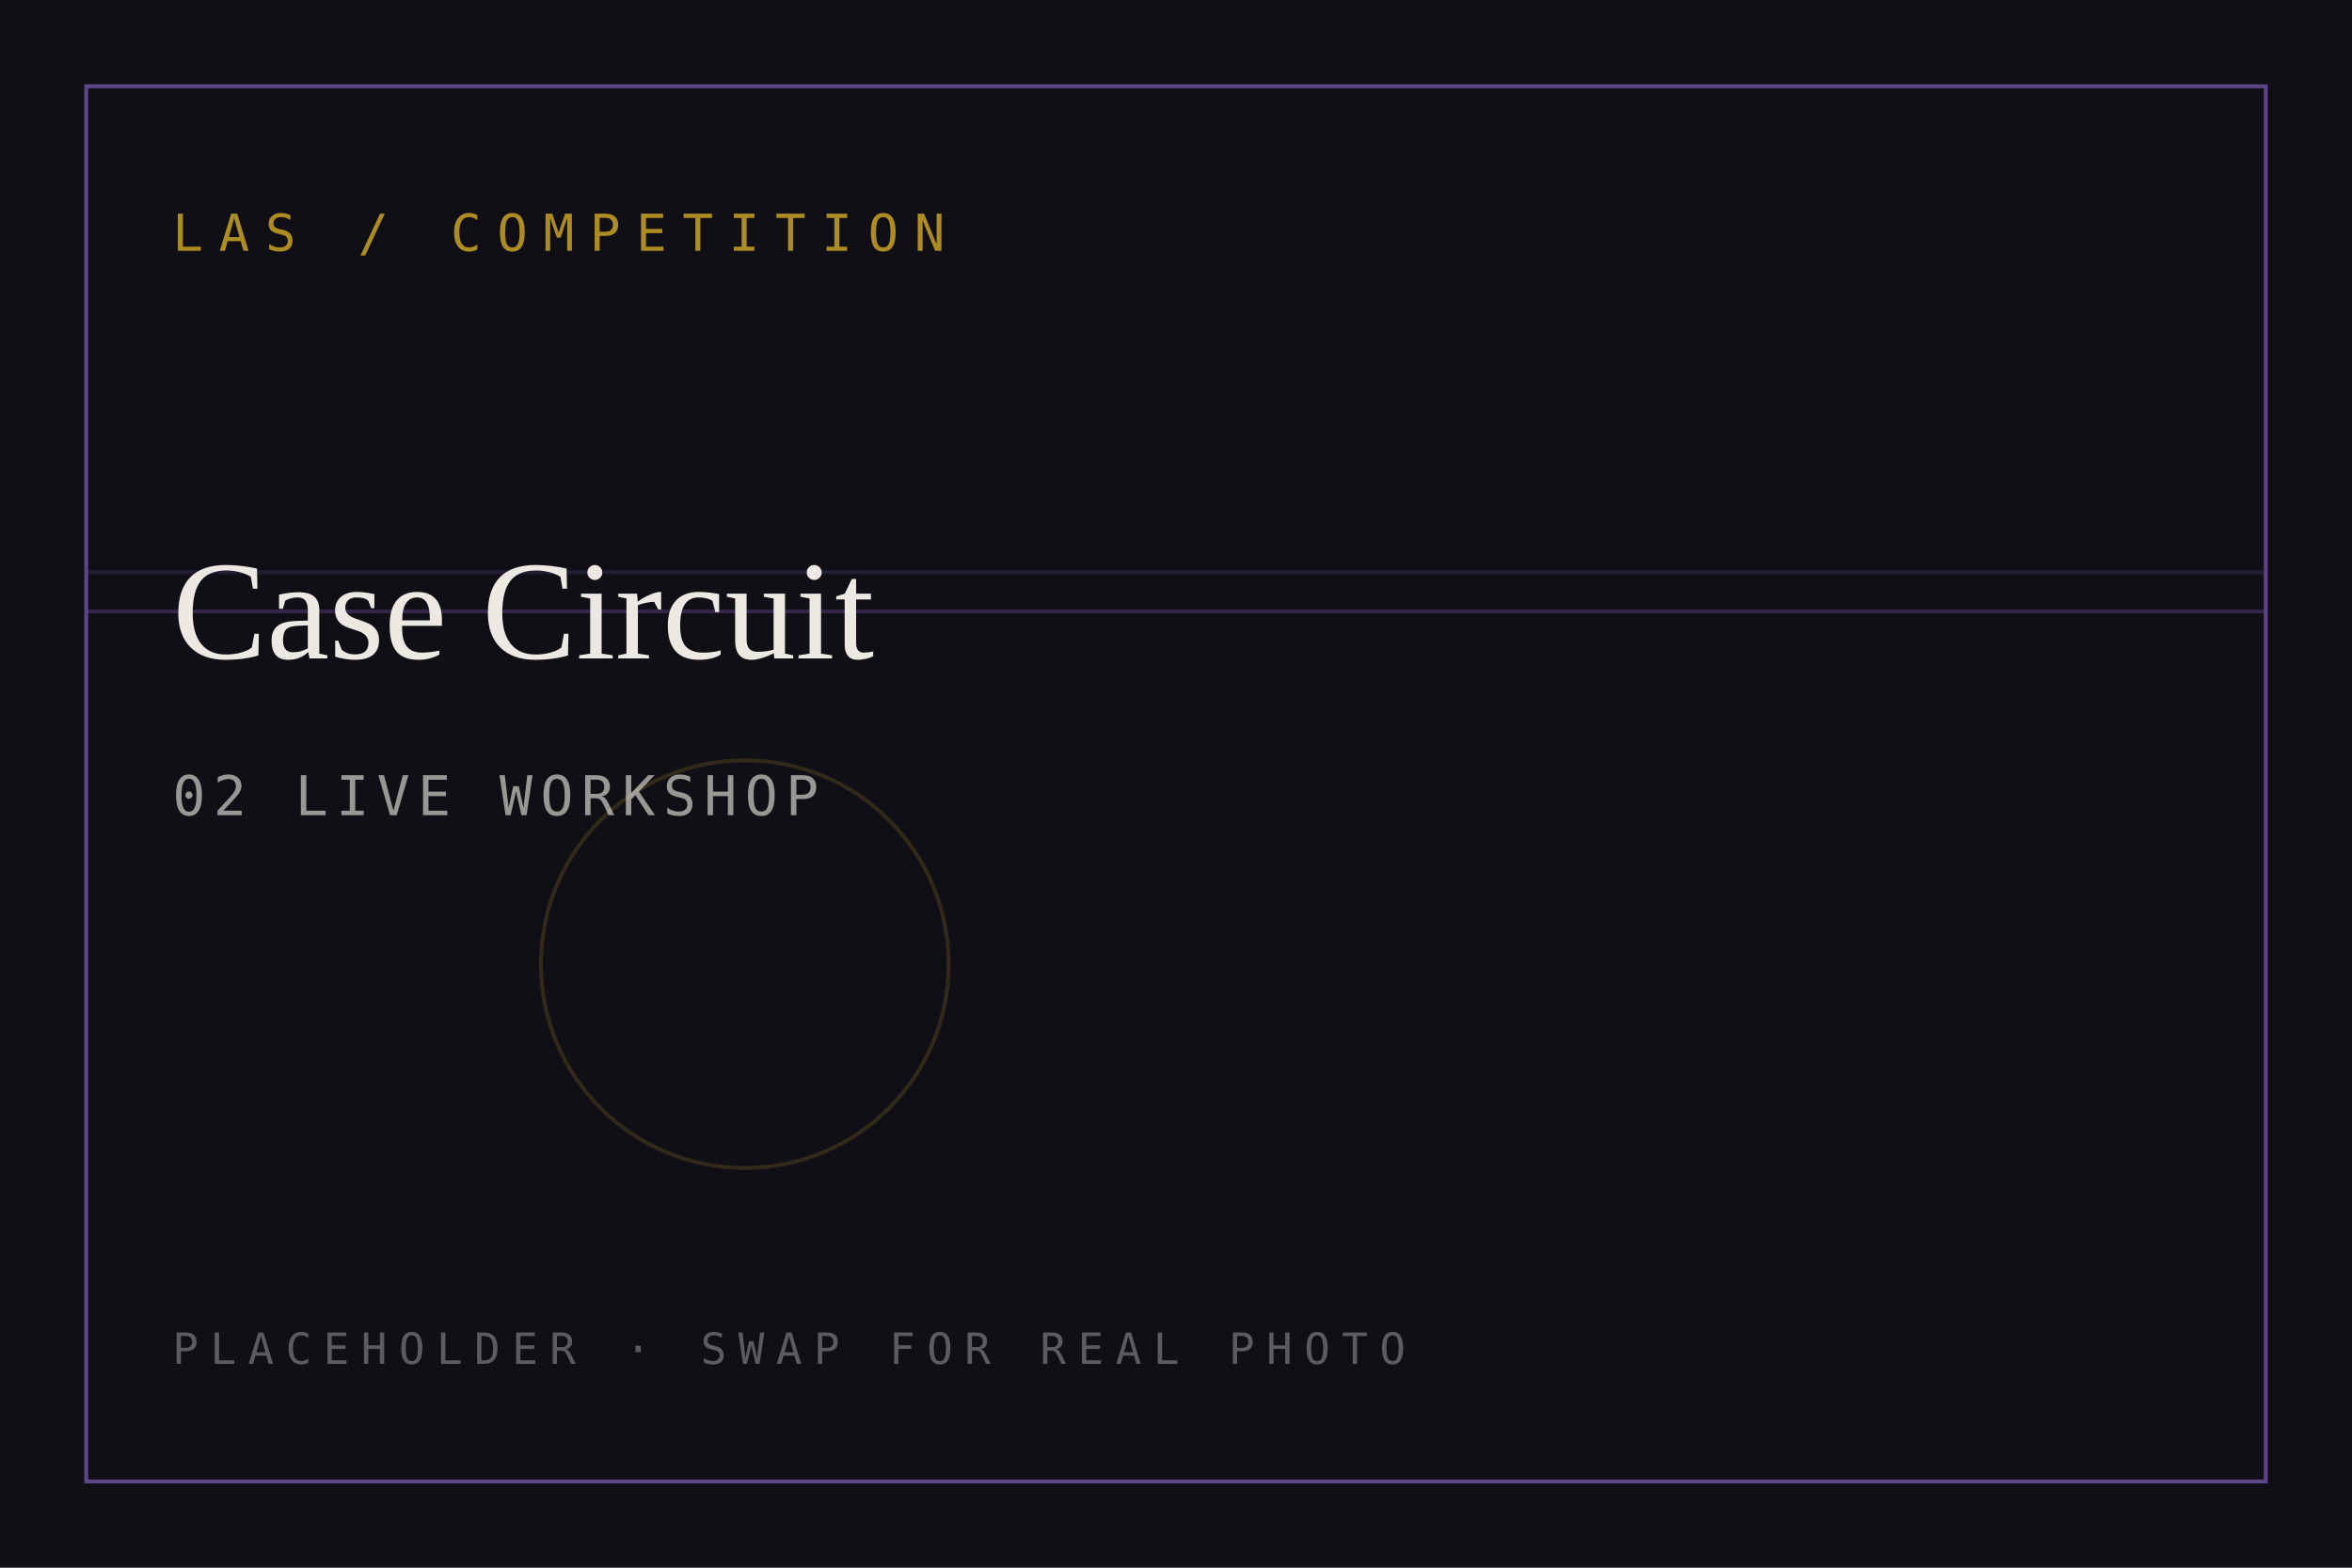
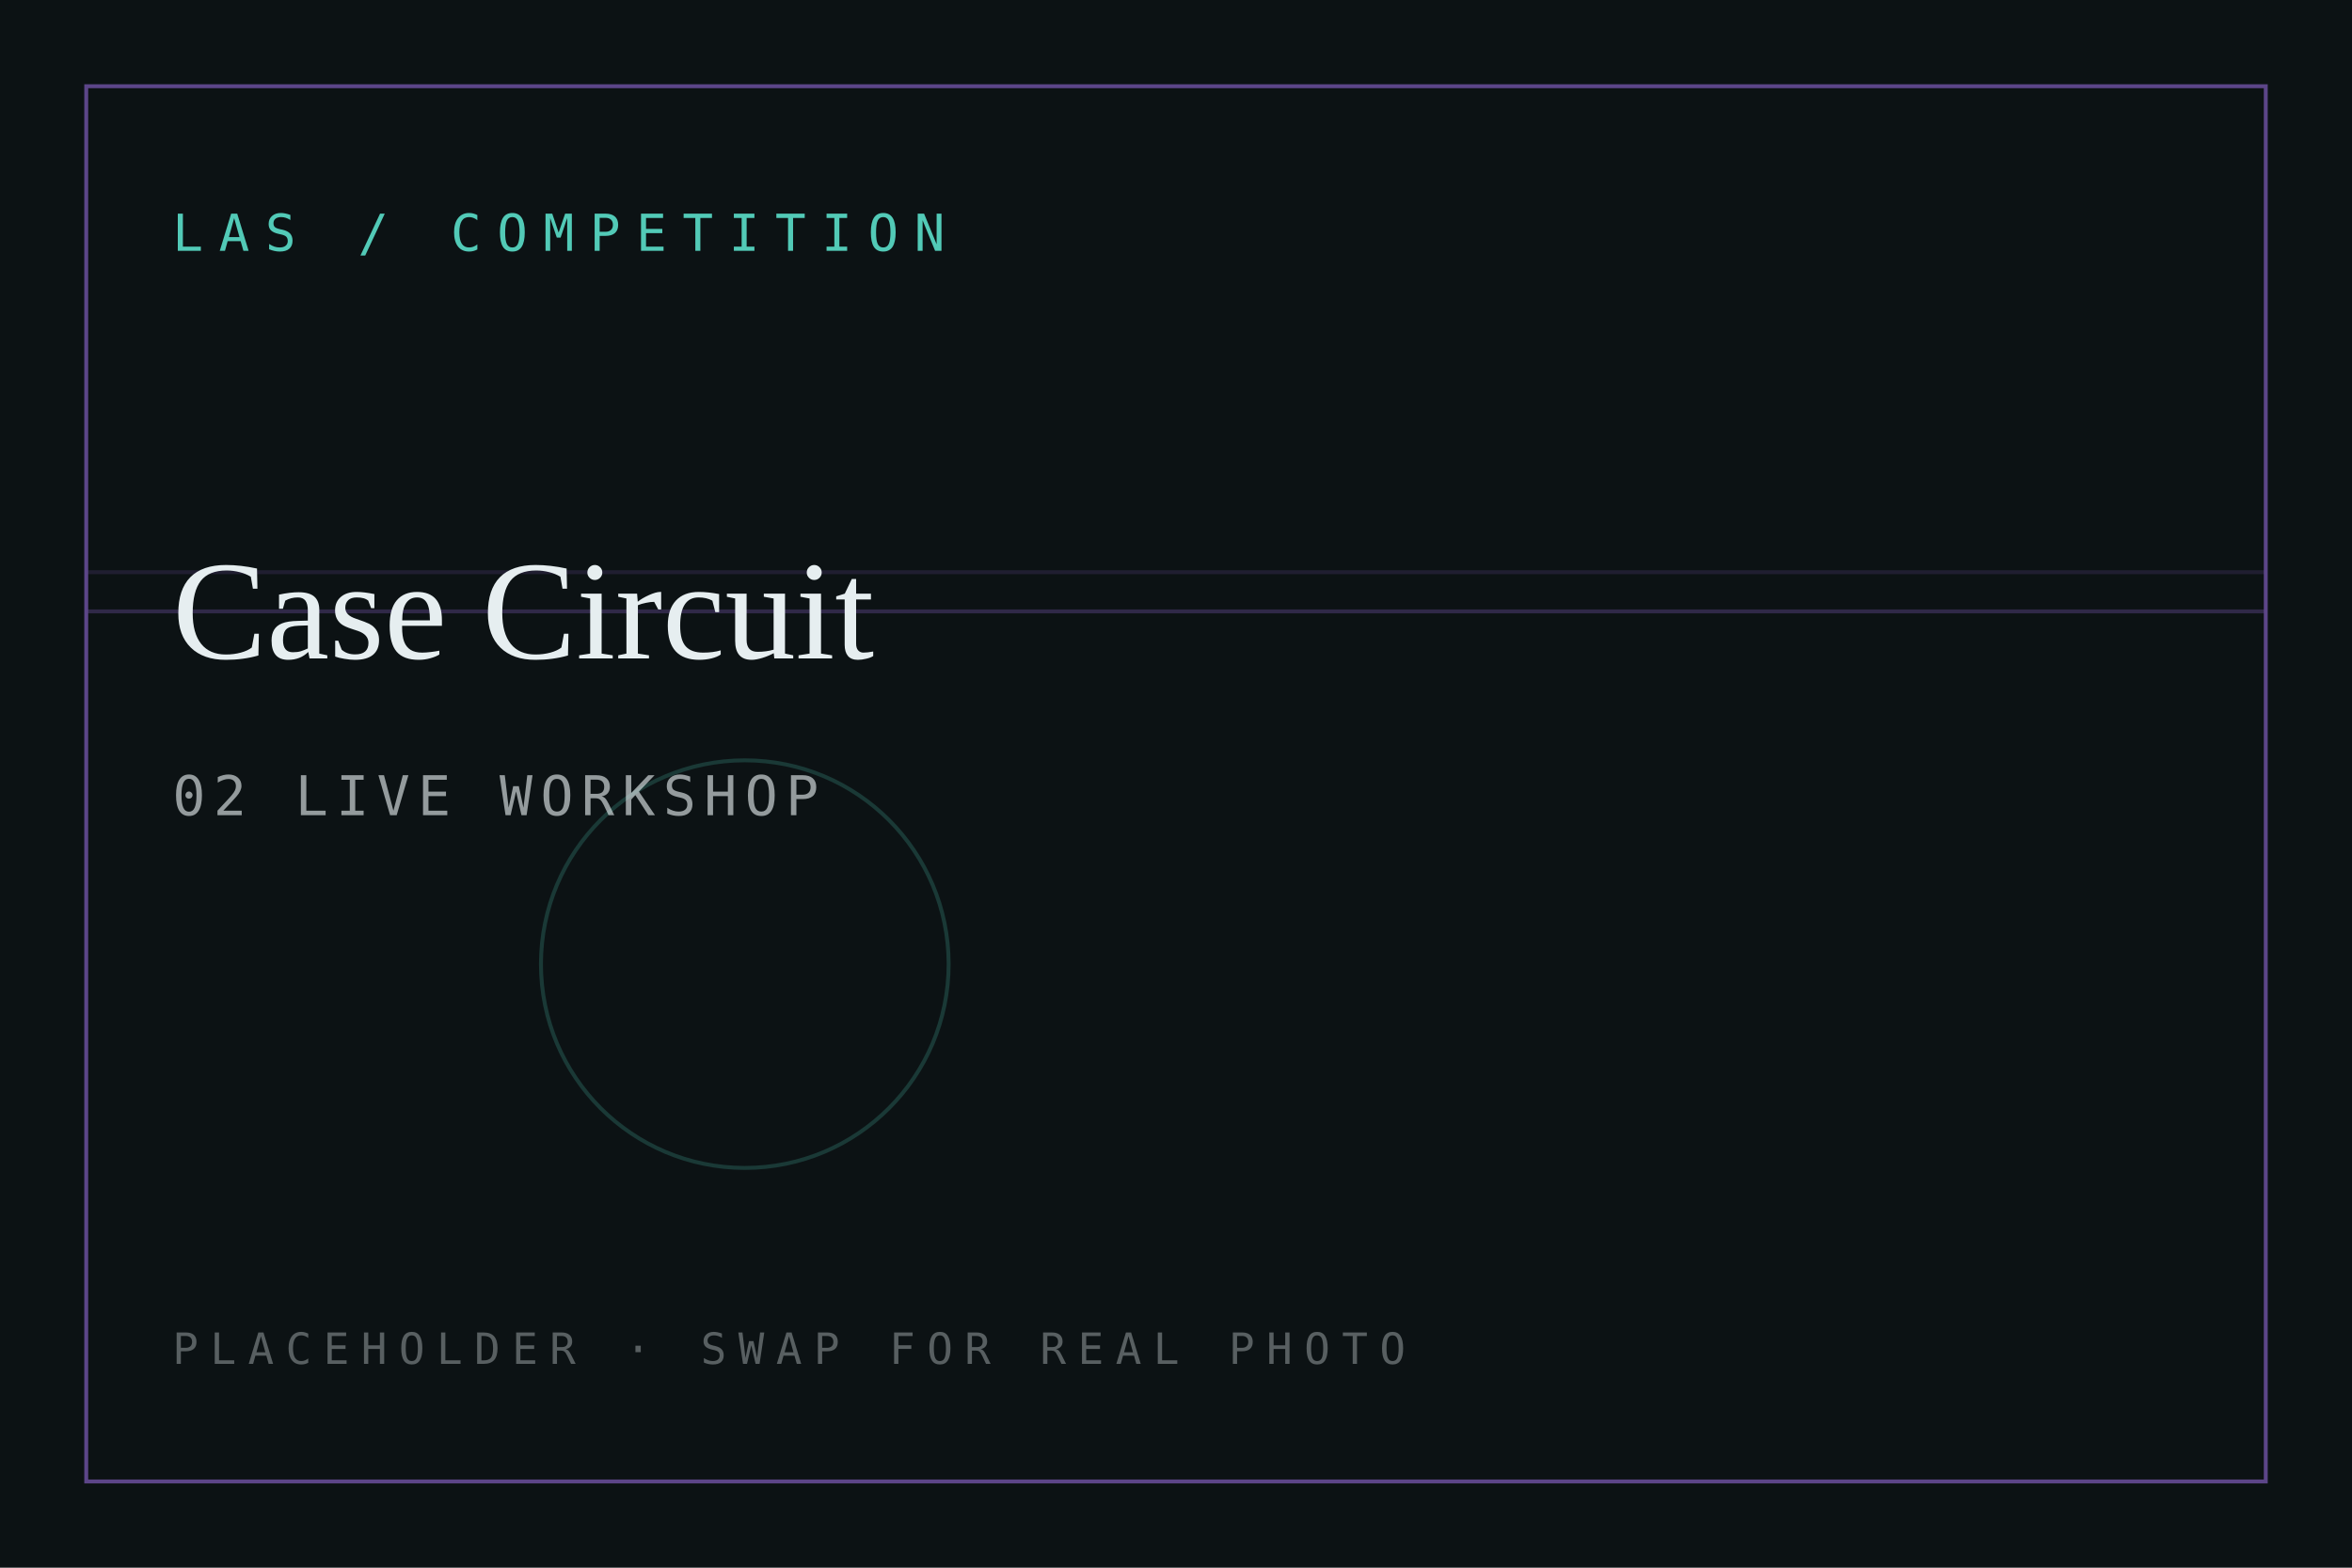
<svg xmlns="http://www.w3.org/2000/svg" width="600" height="400" viewBox="0 0 600 400" role="img" aria-label="Case Circuit Live workshop">
-   <rect width="600" height="400" fill="#100f16" />
+   <rect width="600" height="400" fill="#0c1214" />
  <rect x="22" y="22" width="556" height="356" fill="none" stroke="#5c4588" stroke-width="1" />
  <path d="M22 156 H578" stroke="#5c4588" stroke-opacity="0.45" />
  <path d="M22 146 H578" stroke="#5c4588" stroke-opacity="0.25" />
-   <circle cx="190" cy="246" r="52" fill="none" stroke="#c9a227" stroke-opacity="0.18" />
-   <text x="44" y="64" fill="#c9a227" fill-opacity="0.85" font-family="ui-monospace, SFMono-Regular, Menlo, monospace" font-size="13" letter-spacing="4">LAS / COMPETITION</text>
-   <text x="44" y="168" fill="#ece9e2" font-family="Georgia, 'Times New Roman', serif" font-size="36">Case Circuit</text>
-   <text x="44" y="208" fill="#ece9e2" fill-opacity="0.62" font-family="ui-monospace, SFMono-Regular, Menlo, monospace" font-size="14" letter-spacing="2">02  LIVE WORKSHOP</text>
-   <text x="44" y="348" fill="#ece9e2" fill-opacity="0.35" font-family="ui-monospace, SFMono-Regular, Menlo, monospace" font-size="11" letter-spacing="3">PLACEHOLDER  ·  SWAP FOR REAL PHOTO</text>
+   <circle cx="190" cy="246" r="52" fill="none" stroke="#5EEAD4" stroke-opacity="0.18" />
+   <text x="44" y="64" fill="#5EEAD4" fill-opacity="0.85" font-family="ui-monospace, SFMono-Regular, Menlo, monospace" font-size="13" letter-spacing="4">LAS / COMPETITION</text>
+   <text x="44" y="168" fill="#e6eef0" font-family="Georgia, 'Times New Roman', serif" font-size="36">Case Circuit</text>
+   <text x="44" y="208" fill="#e6eef0" fill-opacity="0.62" font-family="ui-monospace, SFMono-Regular, Menlo, monospace" font-size="14" letter-spacing="2">02  LIVE WORKSHOP</text>
+   <text x="44" y="348" fill="#e6eef0" fill-opacity="0.35" font-family="ui-monospace, SFMono-Regular, Menlo, monospace" font-size="11" letter-spacing="3">PLACEHOLDER  ·  SWAP FOR REAL PHOTO</text>
</svg>
